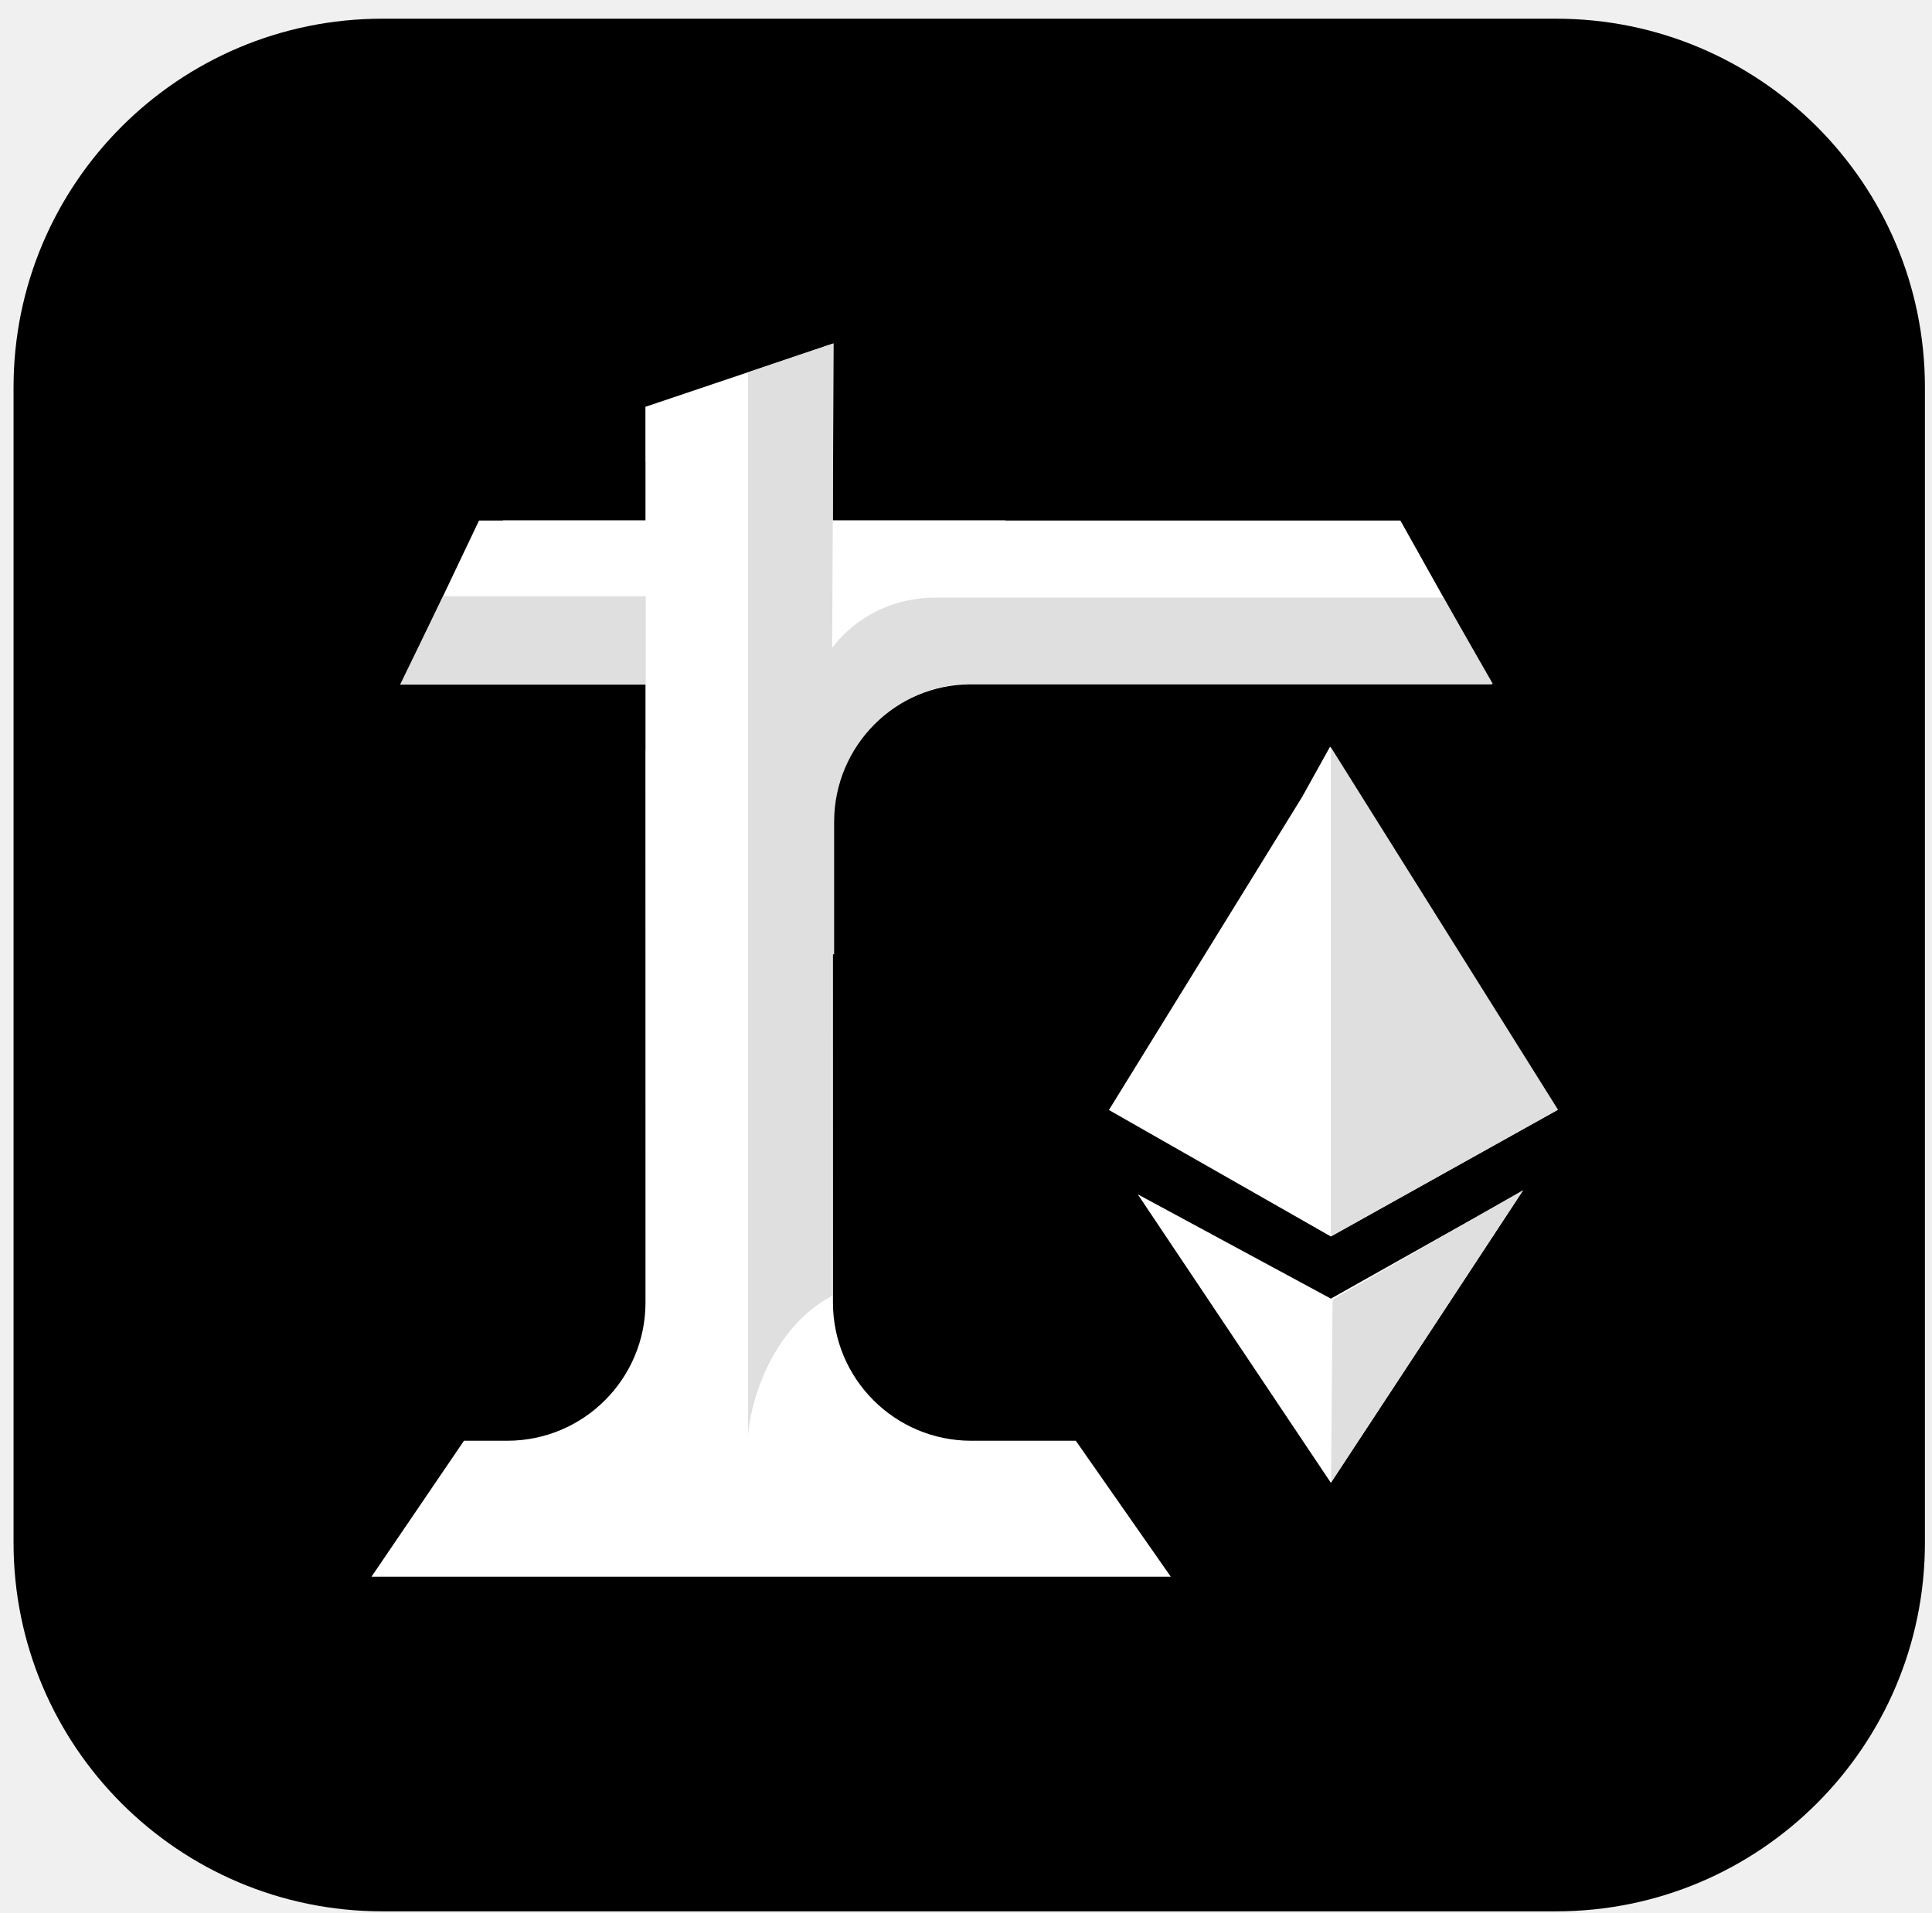
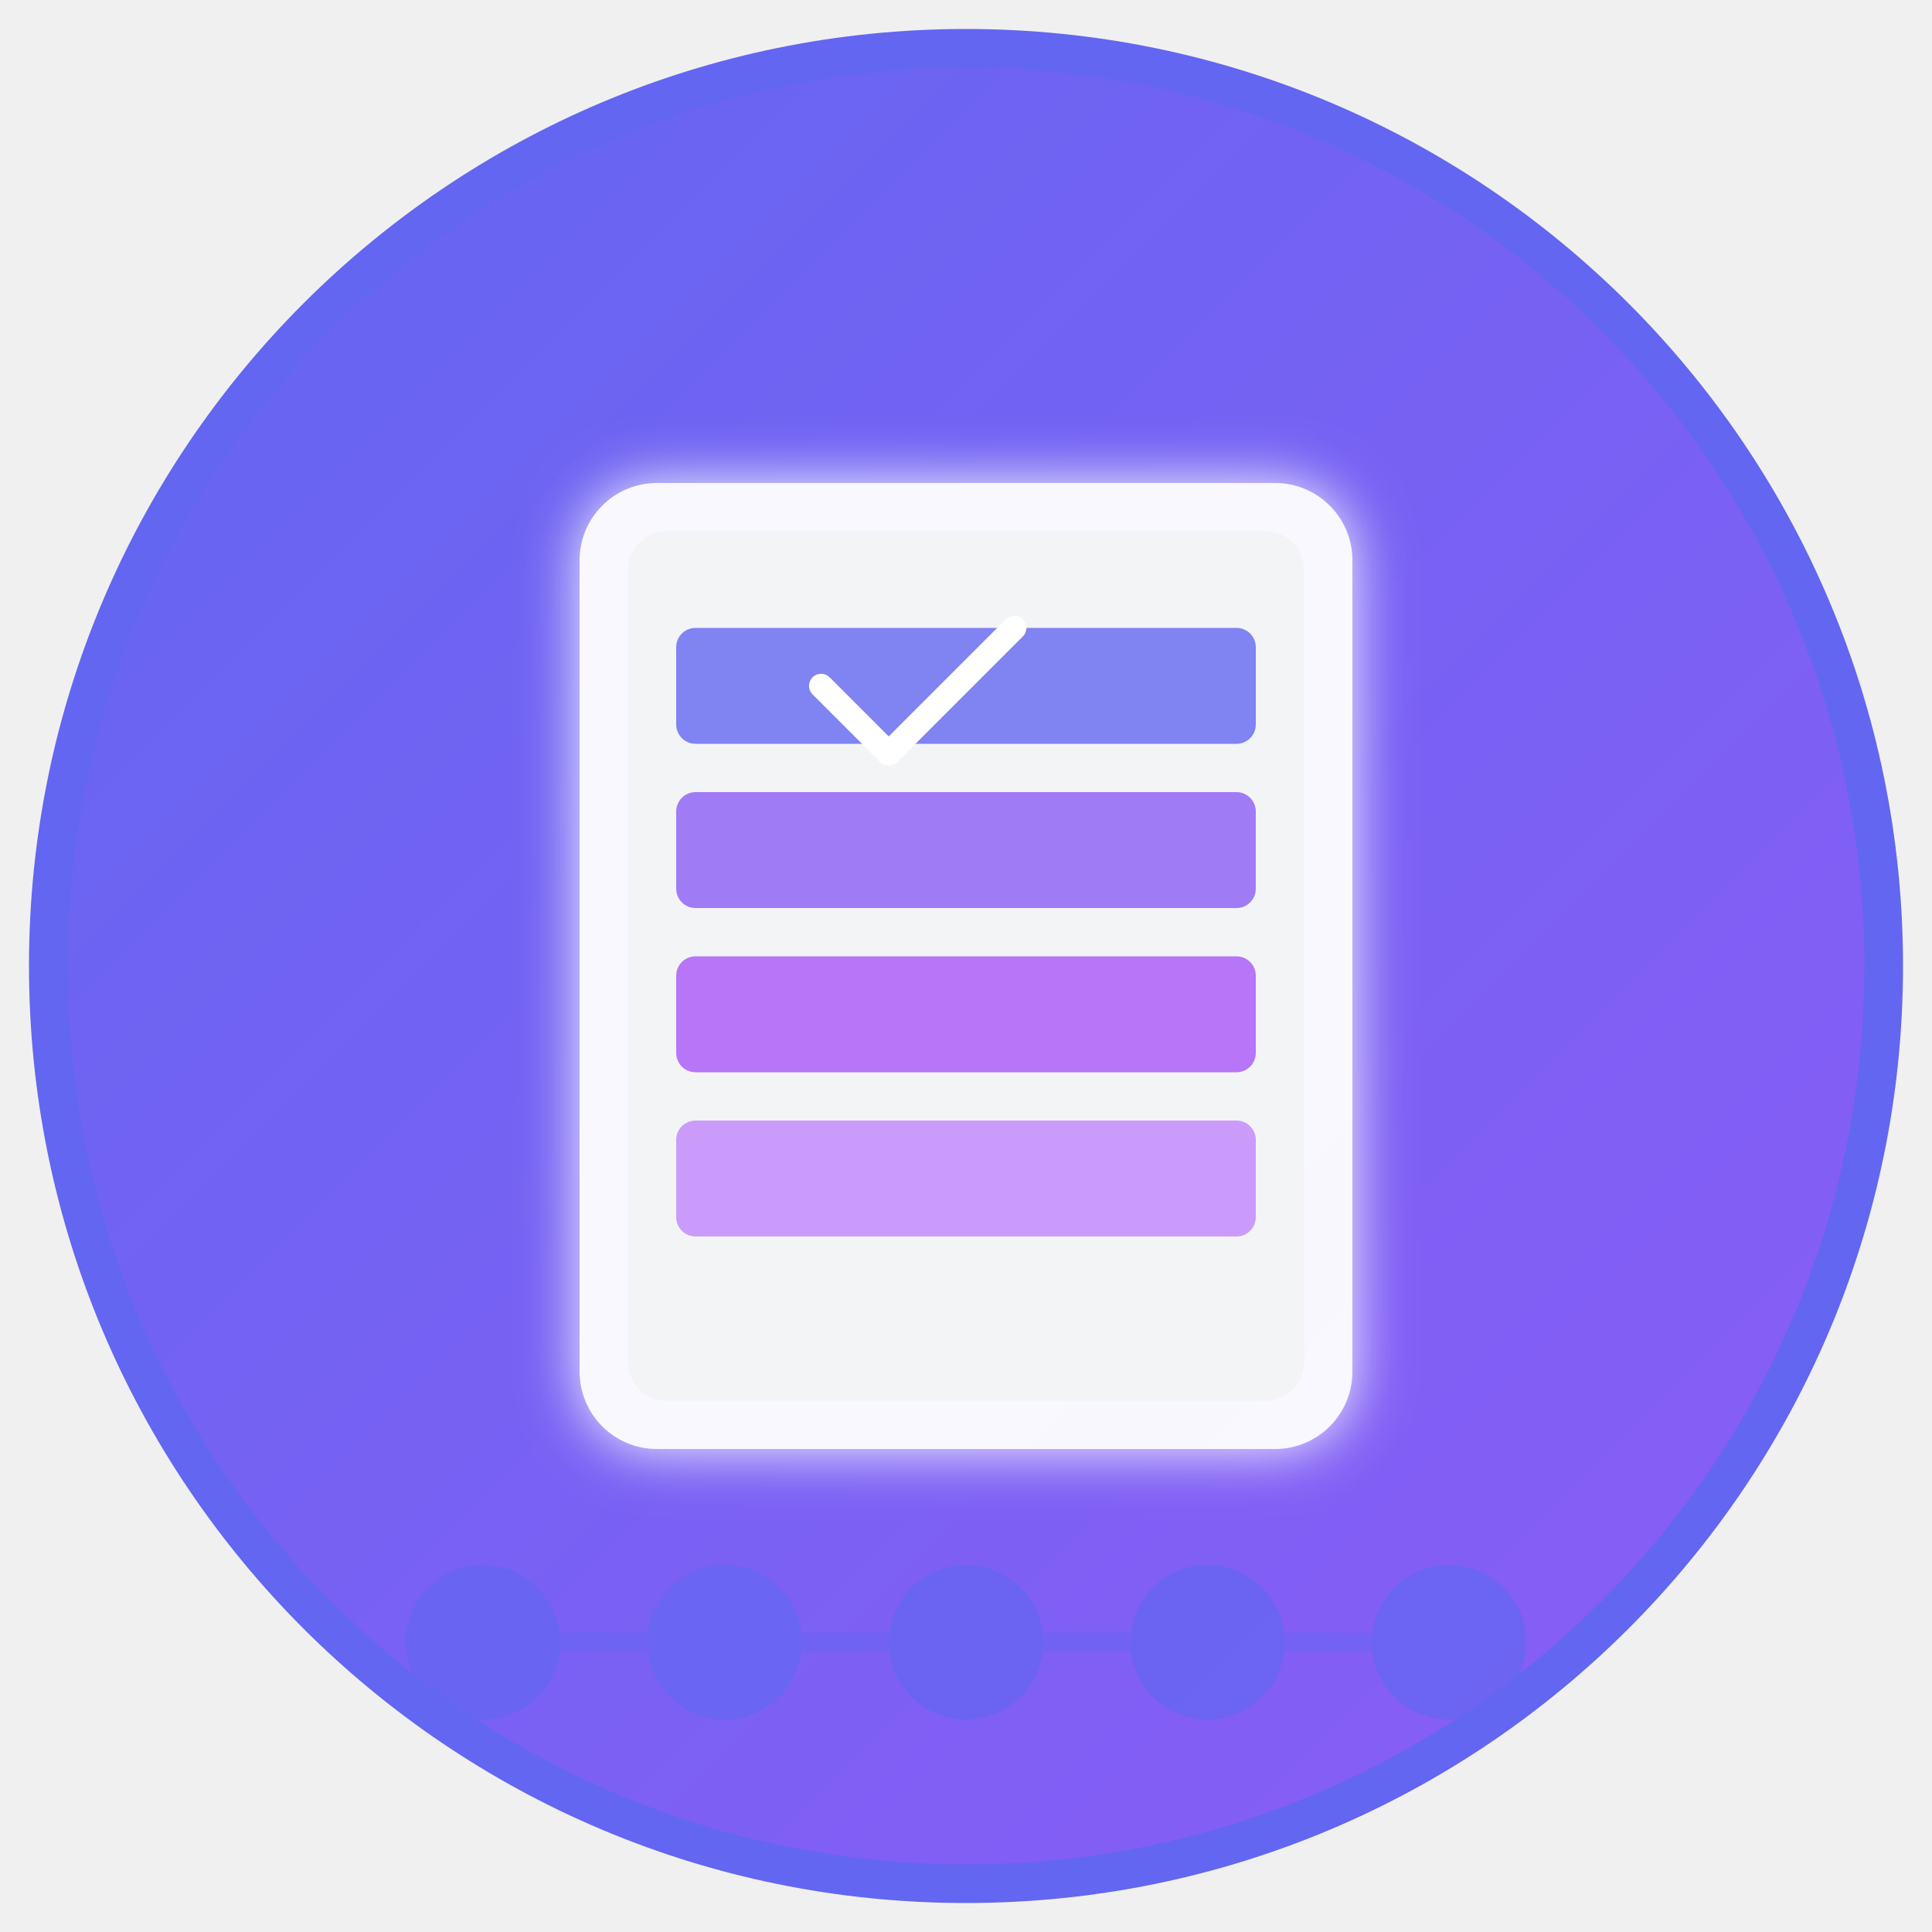
- <svg xmlns="http://www.w3.org/2000/svg" width="103" height="102" viewBox="0 0 103 102" fill="none">
-   <rect x="0.722" y="0.997" width="101.901" height="100.925" rx="19.661" fill="black" />
-   <path d="M69.415 42.505L70.912 39.812L72.544 42.505L83.024 59.191L70.953 65.936L59.119 59.191L69.415 42.505Z" fill="white" />
-   <path d="M70.953 69.25L60.658 63.688L70.953 79.072L81.184 63.498L70.953 69.25Z" fill="white" />
-   <path d="M70.953 65.926V41.853V39.85L83.063 59.178L70.953 65.926Z" fill="#DFDFDF" />
-   <path d="M70.962 79.05L71.041 69.297L81.206 63.463L70.962 79.05Z" fill="#DFDFDF" />
-   <path d="M34.409 21.693V24.613H34.413L34.412 27.747H26.809L26.809 27.757H25.538L21.384 36.491H34.413V39.972H34.409L34.413 69.455C34.413 73.527 31.113 76.828 27.041 76.828H24.735L19.806 84.077H62.417L57.354 76.828H51.779C47.708 76.828 44.407 73.527 44.407 69.455L44.402 43.665C44.507 39.708 47.73 36.527 51.705 36.491H79.548L74.658 27.757H53.602L53.602 27.747L44.399 27.747L44.399 24.613H44.402V18.325L34.409 21.693Z" fill="white" />
-   <path d="M39.882 19.852V76.55C39.973 74.964 41.047 70.855 44.365 69.103V50.867L44.47 50.9V43.831C44.47 39.759 47.771 36.458 51.843 36.458H79.581L76.951 31.866H49.908C46.129 31.866 44.365 34.556 44.365 34.556L44.444 18.307L39.882 19.852Z" fill="#DFDFDF" />
-   <path d="M23.622 31.793L21.329 36.508H34.425V31.793H23.622Z" fill="#DFDFDF" />
+ <svg xmlns="http://www.w3.org/2000/svg" width="200" height="200" viewBox="0 0 200 200" fill="none">
+   <circle cx="100" cy="100" r="95" fill="url(#gradient)" stroke="#6366f1" stroke-width="4" />
+   <defs>
+     <linearGradient id="gradient" x1="0%" y1="0%" x2="100%" y2="100%">
+       <stop offset="0%" style="stop-color:#6366f1;stop-opacity:1" />
+       <stop offset="100%" style="stop-color:#8b5cf6;stop-opacity:1" />
+     </linearGradient>
+     <filter id="glow">
+       <feGaussianBlur stdDeviation="3" result="coloredBlur" />
+       <feMerge>
+         <feMergeNode in="coloredBlur" />
+         <feMergeNode in="SourceGraphic" />
+       </feMerge>
+     </filter>
+   </defs>
+   <rect x="60" y="50" width="80" height="100" rx="8" fill="white" opacity="0.95" filter="url(#glow)" />
+   <rect x="65" y="55" width="70" height="90" rx="4" fill="#f3f4f6" />
+   <rect x="70" y="65" width="60" height="12" rx="2" fill="#6366f1" opacity="0.8" />
+   <rect x="70" y="82" width="60" height="12" rx="2" fill="#8b5cf6" opacity="0.8" />
+   <rect x="70" y="99" width="60" height="12" rx="2" fill="#a855f7" opacity="0.8" />
+   <rect x="70" y="116" width="60" height="12" rx="2" fill="#c084fc" opacity="0.8" />
+   <path d="M 85 71 L 92 78 L 105 65" stroke="white" stroke-width="2.5" stroke-linecap="round" stroke-linejoin="round" fill="none" />
+   <circle cx="50" cy="170" r="8" fill="#6366f1" opacity="0.7" />
+   <circle cx="75" cy="170" r="8" fill="#6366f1" opacity="0.7" />
+   <circle cx="100" cy="170" r="8" fill="#6366f1" opacity="0.7" />
+   <circle cx="125" cy="170" r="8" fill="#6366f1" opacity="0.7" />
+   <circle cx="150" cy="170" r="8" fill="#6366f1" opacity="0.7" />
+   <line x1="58" y1="170" x2="67" y2="170" stroke="#6366f1" stroke-width="2" opacity="0.5" />
+   <line x1="83" y1="170" x2="92" y2="170" stroke="#6366f1" stroke-width="2" opacity="0.5" />
+   <line x1="108" y1="170" x2="117" y2="170" stroke="#6366f1" stroke-width="2" opacity="0.5" />
+   <line x1="133" y1="170" x2="142" y2="170" stroke="#6366f1" stroke-width="2" opacity="0.5" />
</svg>
